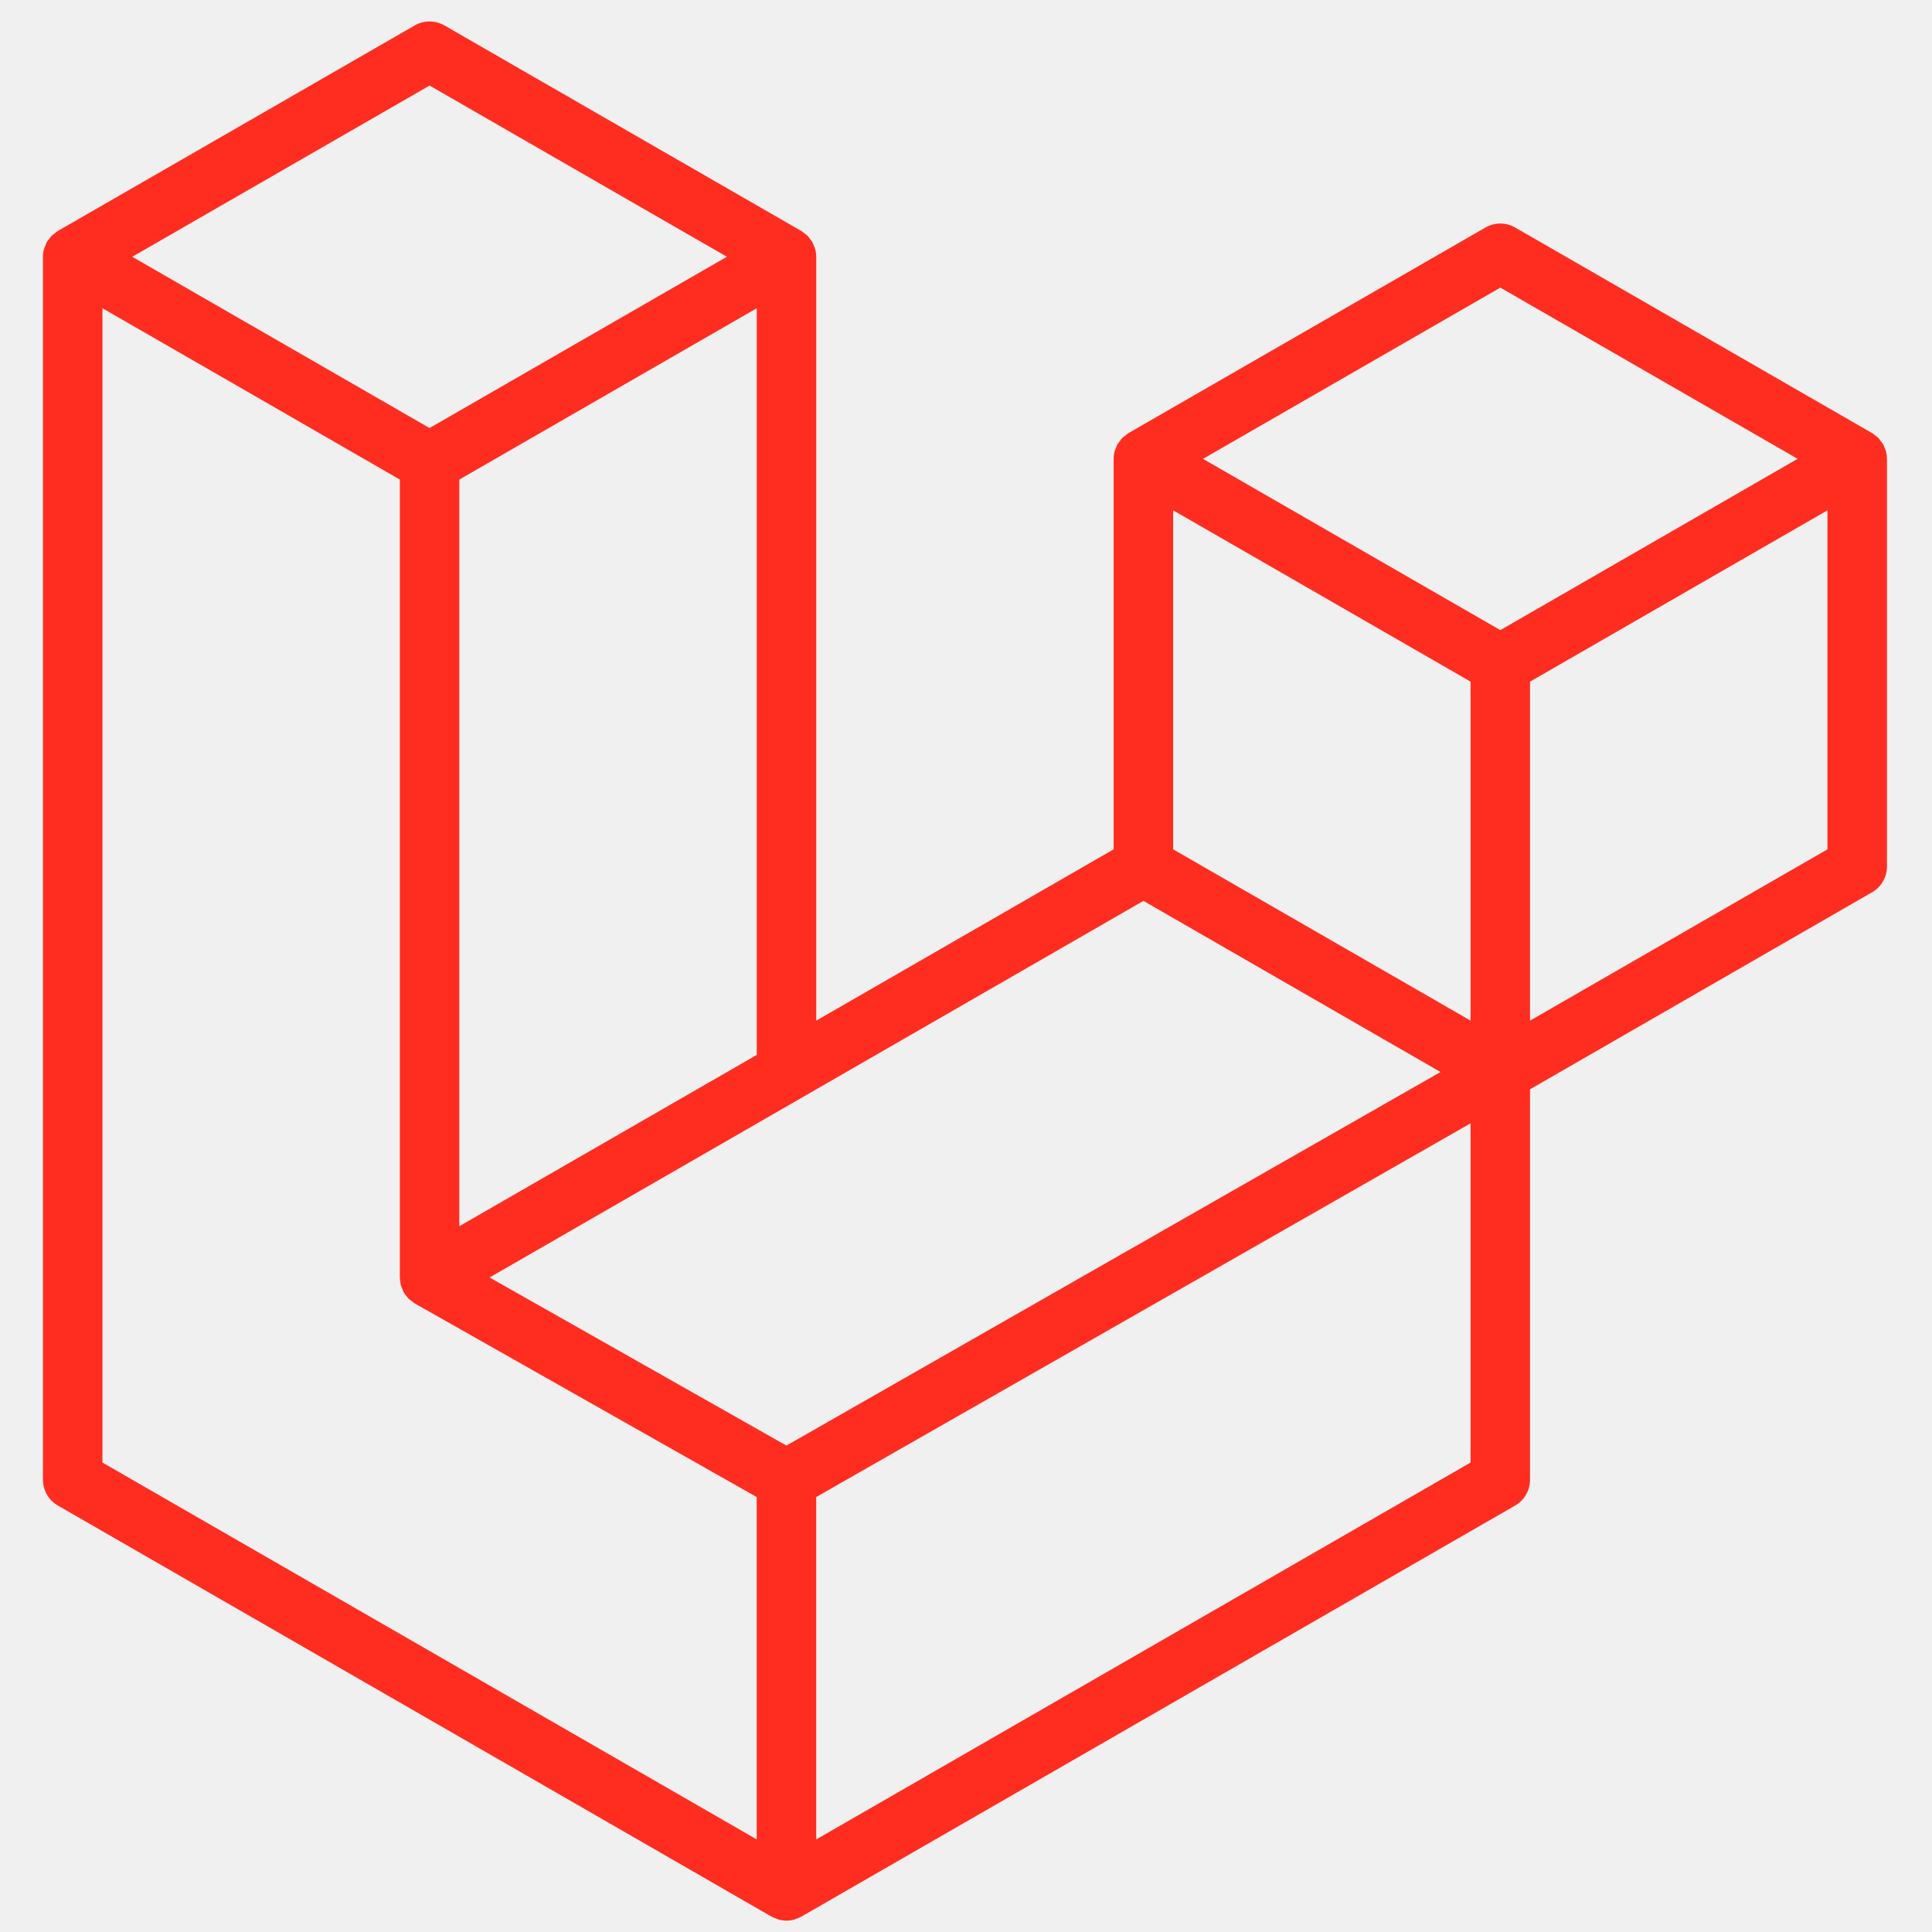
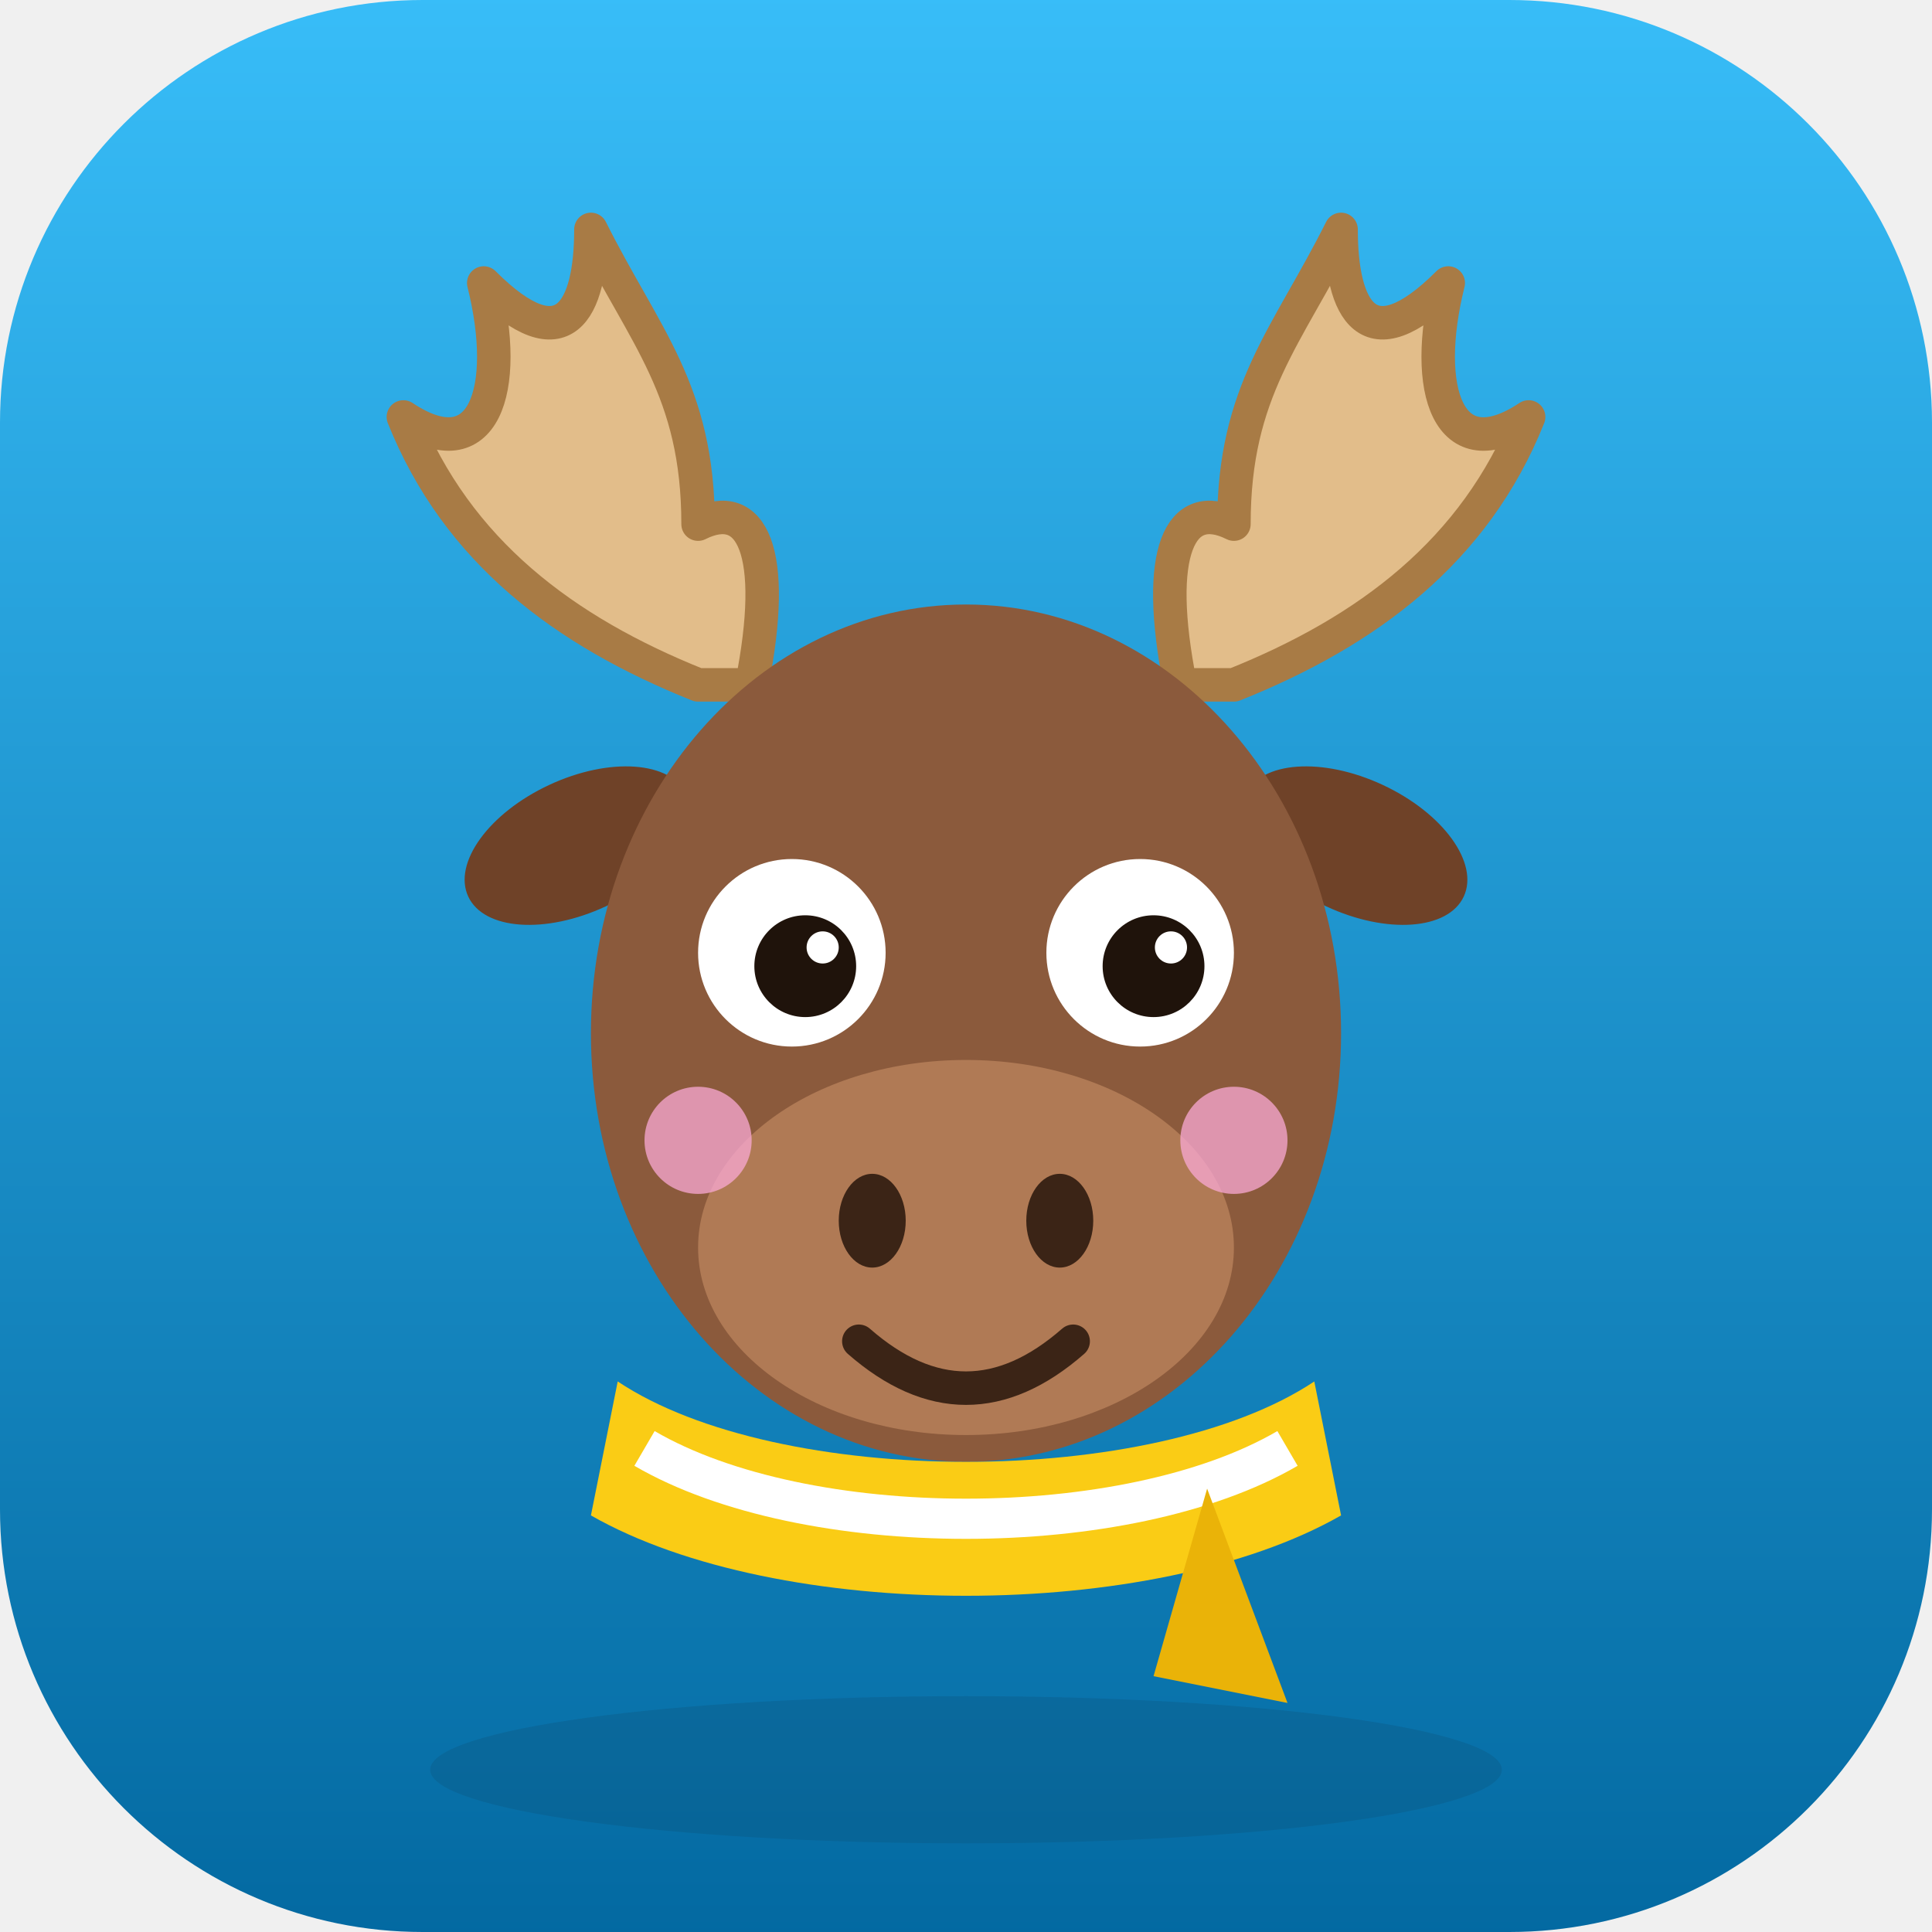
- <svg xmlns="http://www.w3.org/2000/svg" width="166" height="166" viewBox="0 0 166 166" fill="none">
-   <path fill-rule="evenodd" clip-rule="evenodd" d="M162.041 38.759C162.099 38.977 162.129 39.201 162.13 39.426V74.452C162.13 74.902 162.011 75.344 161.786 75.733C161.561 76.122 161.237 76.444 160.847 76.668L131.462 93.594V127.141C131.462 128.054 130.977 128.897 130.186 129.357L68.847 164.683C68.707 164.763 68.554 164.814 68.401 164.868C68.343 164.887 68.289 164.922 68.228 164.938C67.8 165.051 67.349 165.051 66.92 164.938C66.85 164.919 66.786 164.881 66.719 164.855C66.579 164.804 66.432 164.76 66.298 164.683L4.972 129.357C4.583 129.133 4.259 128.81 4.034 128.421C3.808 128.032 3.69 127.591 3.689 127.141L3.689 22.063C3.689 21.834 3.721 21.61 3.779 21.393C3.798 21.32 3.843 21.253 3.868 21.179C3.916 21.045 3.961 20.908 4.031 20.783C4.079 20.7 4.149 20.633 4.206 20.557C4.28 20.454 4.347 20.349 4.433 20.26C4.506 20.186 4.602 20.132 4.685 20.068C4.778 19.992 4.861 19.909 4.966 19.848L35.633 2.185C36.022 1.961 36.462 1.844 36.91 1.844C37.358 1.844 37.798 1.961 38.186 2.185L68.851 19.848H68.857C68.959 19.912 69.045 19.992 69.138 20.065C69.221 20.129 69.313 20.186 69.387 20.257C69.476 20.349 69.54 20.454 69.616 20.557C69.671 20.633 69.744 20.7 69.789 20.783C69.862 20.911 69.904 21.045 69.955 21.179C69.98 21.253 70.025 21.32 70.044 21.396C70.103 21.614 70.133 21.838 70.133 22.063V87.694L95.686 72.974V39.423C95.686 39.2 95.718 38.973 95.775 38.759C95.798 38.683 95.839 38.615 95.865 38.542C95.916 38.408 95.96 38.271 96.031 38.146C96.079 38.063 96.149 37.996 96.203 37.92C96.279 37.818 96.343 37.712 96.433 37.623C96.506 37.549 96.599 37.495 96.681 37.431C96.777 37.355 96.86 37.272 96.962 37.211L127.633 19.548C128.021 19.324 128.461 19.206 128.91 19.206C129.358 19.206 129.798 19.324 130.186 19.548L160.85 37.211C160.959 37.275 161.042 37.355 161.137 37.428C161.217 37.492 161.31 37.549 161.383 37.62C161.473 37.712 161.536 37.818 161.613 37.92C161.67 37.996 161.741 38.063 161.785 38.146C161.859 38.271 161.9 38.408 161.951 38.542C161.98 38.615 162.021 38.683 162.041 38.759ZM157.018 72.974V43.848L146.287 50.028L131.462 58.568V87.694L157.021 72.974H157.018ZM126.354 125.663V96.518L111.771 104.85L70.13 128.626V158.046L126.354 125.663ZM8.801 26.485V125.663L65.018 158.043V128.629L35.649 112L35.64 111.994L35.627 111.988C35.528 111.93 35.445 111.847 35.353 111.777C35.273 111.713 35.18 111.662 35.11 111.592L35.104 111.582C35.021 111.502 34.963 111.403 34.893 111.314C34.829 111.228 34.753 111.154 34.702 111.065L34.699 111.055C34.641 110.96 34.606 110.845 34.565 110.736C34.523 110.64 34.469 110.551 34.443 110.449C34.411 110.328 34.405 110.197 34.392 110.072C34.379 109.976 34.354 109.881 34.354 109.785V109.778V41.205L19.532 32.662L8.801 26.485ZM36.913 7.35L11.364 22.063L36.907 36.777L62.453 22.06L36.907 7.35H36.913ZM50.2 99.174L65.022 90.637V26.485L54.291 32.665L39.466 41.205V105.357L50.2 99.174ZM128.91 24.713L103.363 39.426L128.91 54.14L154.453 39.423L128.91 24.713ZM126.354 58.568L111.529 50.028L100.798 43.848V72.974L115.619 81.511L126.354 87.694V58.568ZM67.571 124.205L105.042 102.803L123.772 92.109L98.245 77.405L68.854 94.334L42.066 109.762L67.571 124.205Z" fill="#FF2D20" />
+ <svg xmlns="http://www.w3.org/2000/svg" viewBox="0 0 512 512" width="512" height="512">
+   <defs>
+     <linearGradient id="sky" x1="0" y1="0" x2="0" y2="1">
+       <stop offset="0" stop-color="#38bdf8" />
+       <stop offset="1" stop-color="#0369a1" />
+     </linearGradient>
+   </defs>
+   <rect width="512" height="512" rx="112" fill="url(#sky)" />
+   <ellipse cx="256" cy="469.0" rx="142.0" ry="19.5" fill="#0c4a6e" opacity="0.25" />
+   <g transform="translate(43.0 39.5) scale(3.55)">
+     <g fill="#e2bd8a" stroke="#a87b45" stroke-width="2.5" stroke-linejoin="round">
+       <path d="M40 40 C30 36 22 30 18 20 C24 24 26 18 24 10 C30 16 32 12 32 6 C36 14 40 18 40 28 C44 26 46 30 44 40 Z" />
+       <path d="M80 40 C90 36 98 30 102 20 C96 24 94 18 96 10 C90 16 88 12 88 6 C84 14 80 18 80 28 C76 26 74 30 76 40 Z" />
+     </g>
+     <ellipse cx="31" cy="52" rx="9" ry="5" fill="#6f4228" transform="rotate(-25 31 52)" />
+     <ellipse cx="89" cy="52" rx="9" ry="5" fill="#6f4228" transform="rotate(25 89 52)" />
+     <ellipse cx="60" cy="66" rx="28" ry="32" fill="#8b5a3c" />
+     <path d="M34 92 C46 100 74 100 86 92 L88 102 C74 110 46 110 32 102 Z" fill="#facc15" />
+     <path d="M36 97 C48 104 72 104 84 97" stroke="#ffffff" stroke-width="3" fill="none" />
+     <path d="M78 100 L84 116 L74 114 Z" fill="#eab308" />
+     <ellipse cx="60" cy="82" rx="20" ry="14" fill="#b07a55" />
+     <ellipse cx="53" cy="80" rx="2.5" ry="3.5" fill="#3b2416" />
+     <ellipse cx="67" cy="80" rx="2.5" ry="3.5" fill="#3b2416" />
+     <circle cx="40" cy="74" r="4" fill="#f9a8d4" opacity="0.75" />
+     <circle cx="80" cy="74" r="4" fill="#f9a8d4" opacity="0.75" />
+     <circle cx="47" cy="60" r="7" fill="#ffffff" />
+     <circle cx="73" cy="60" r="7" fill="#ffffff" />
+     <circle cx="48" cy="61" r="3.8" fill="#1f130b" />
+     <circle cx="74" cy="61" r="3.8" fill="#1f130b" />
+     <circle cx="49.3" cy="59.6" r="1.2" fill="#ffffff" />
+     <circle cx="75.3" cy="59.6" r="1.2" fill="#ffffff" />
+     <path d="M52 89 Q60 96 68 89" stroke="#3b2416" stroke-width="2.5" fill="none" stroke-linecap="round" />
+   </g>
</svg>
